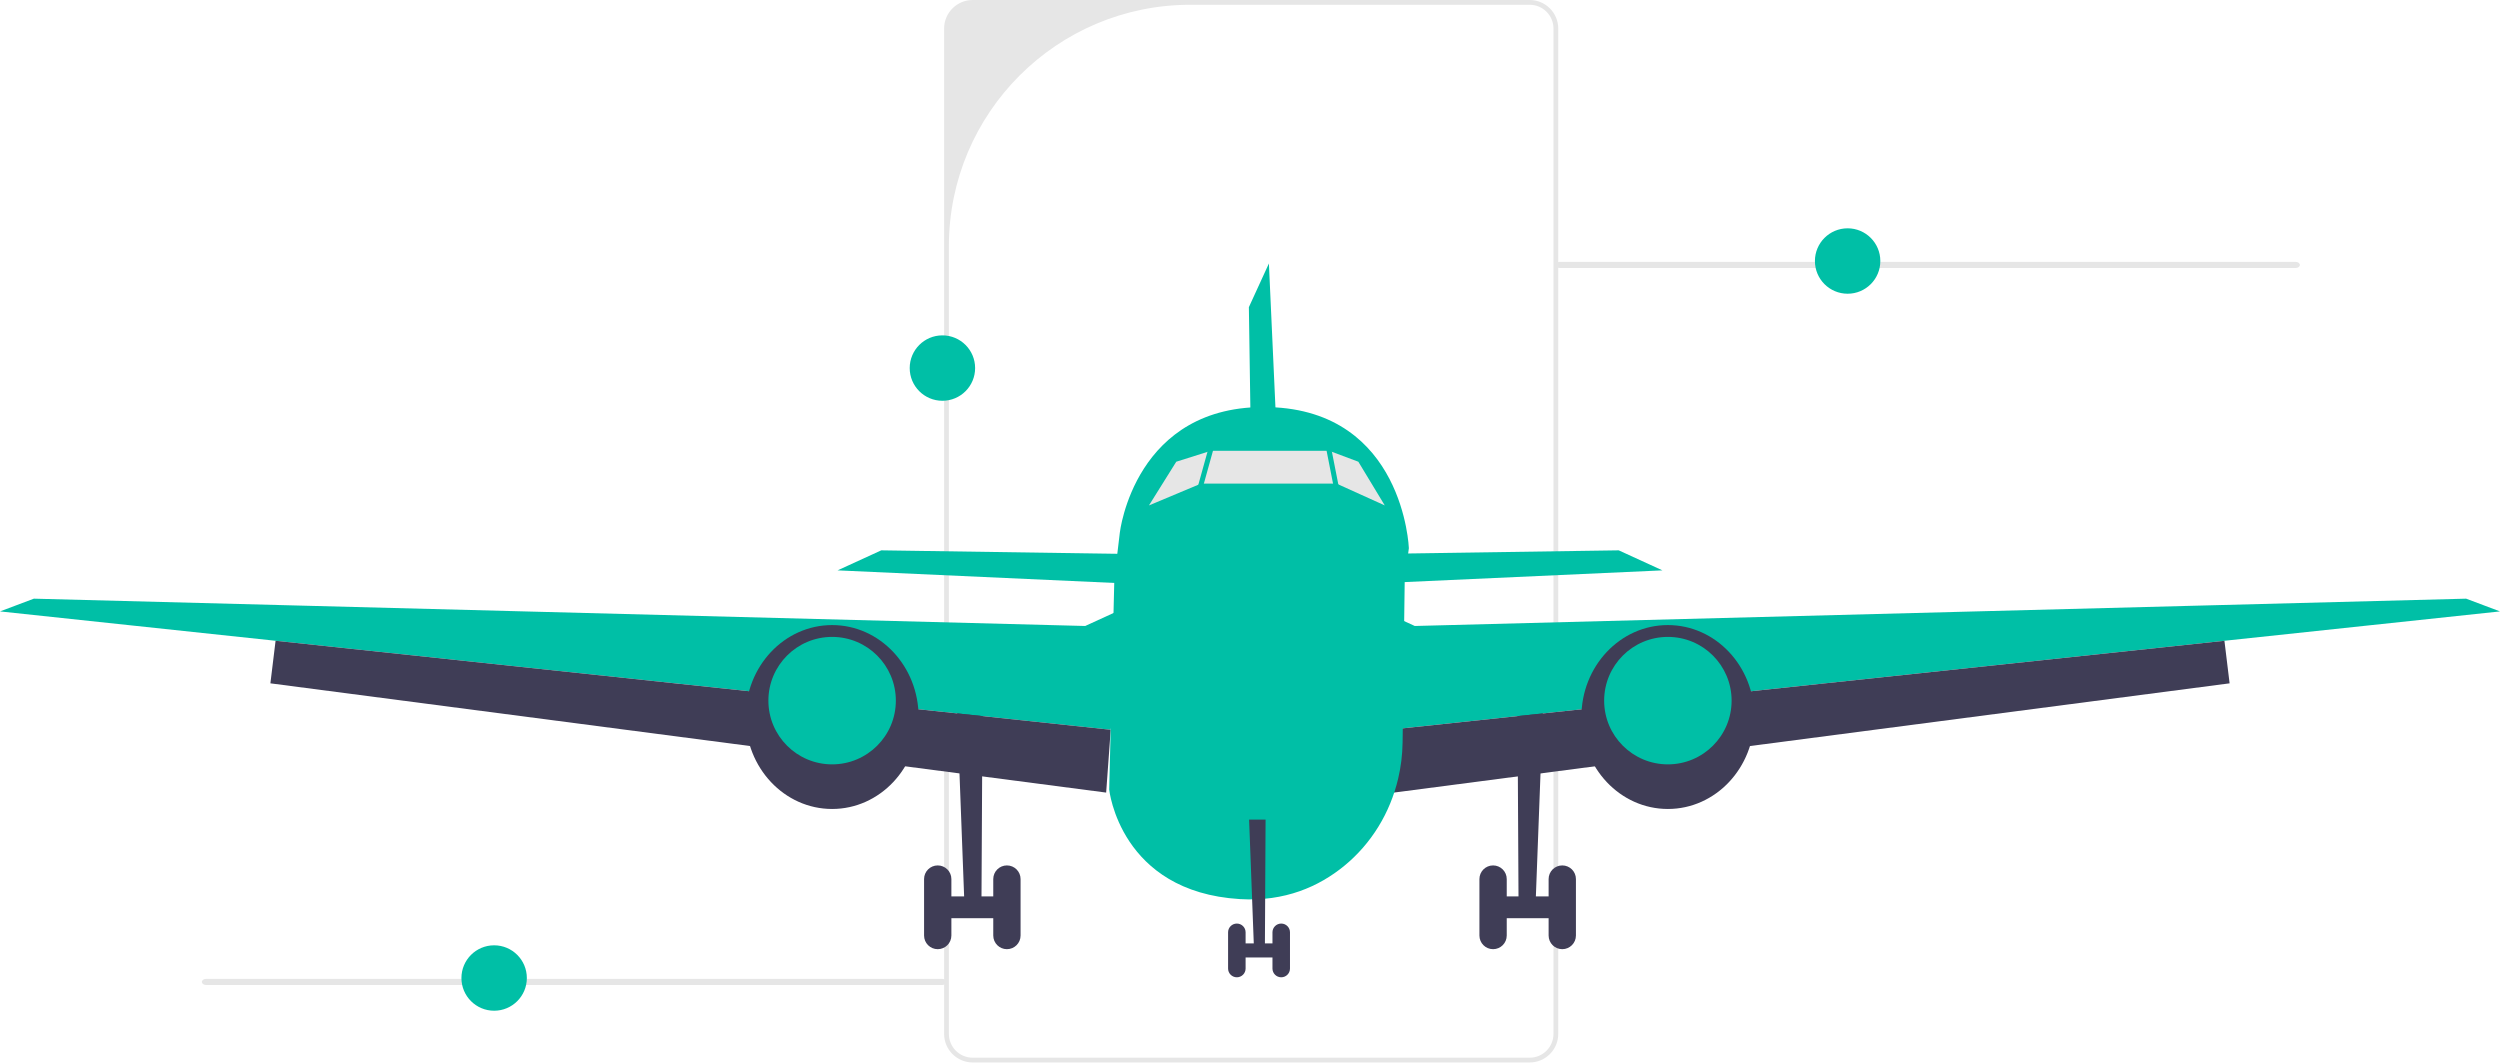
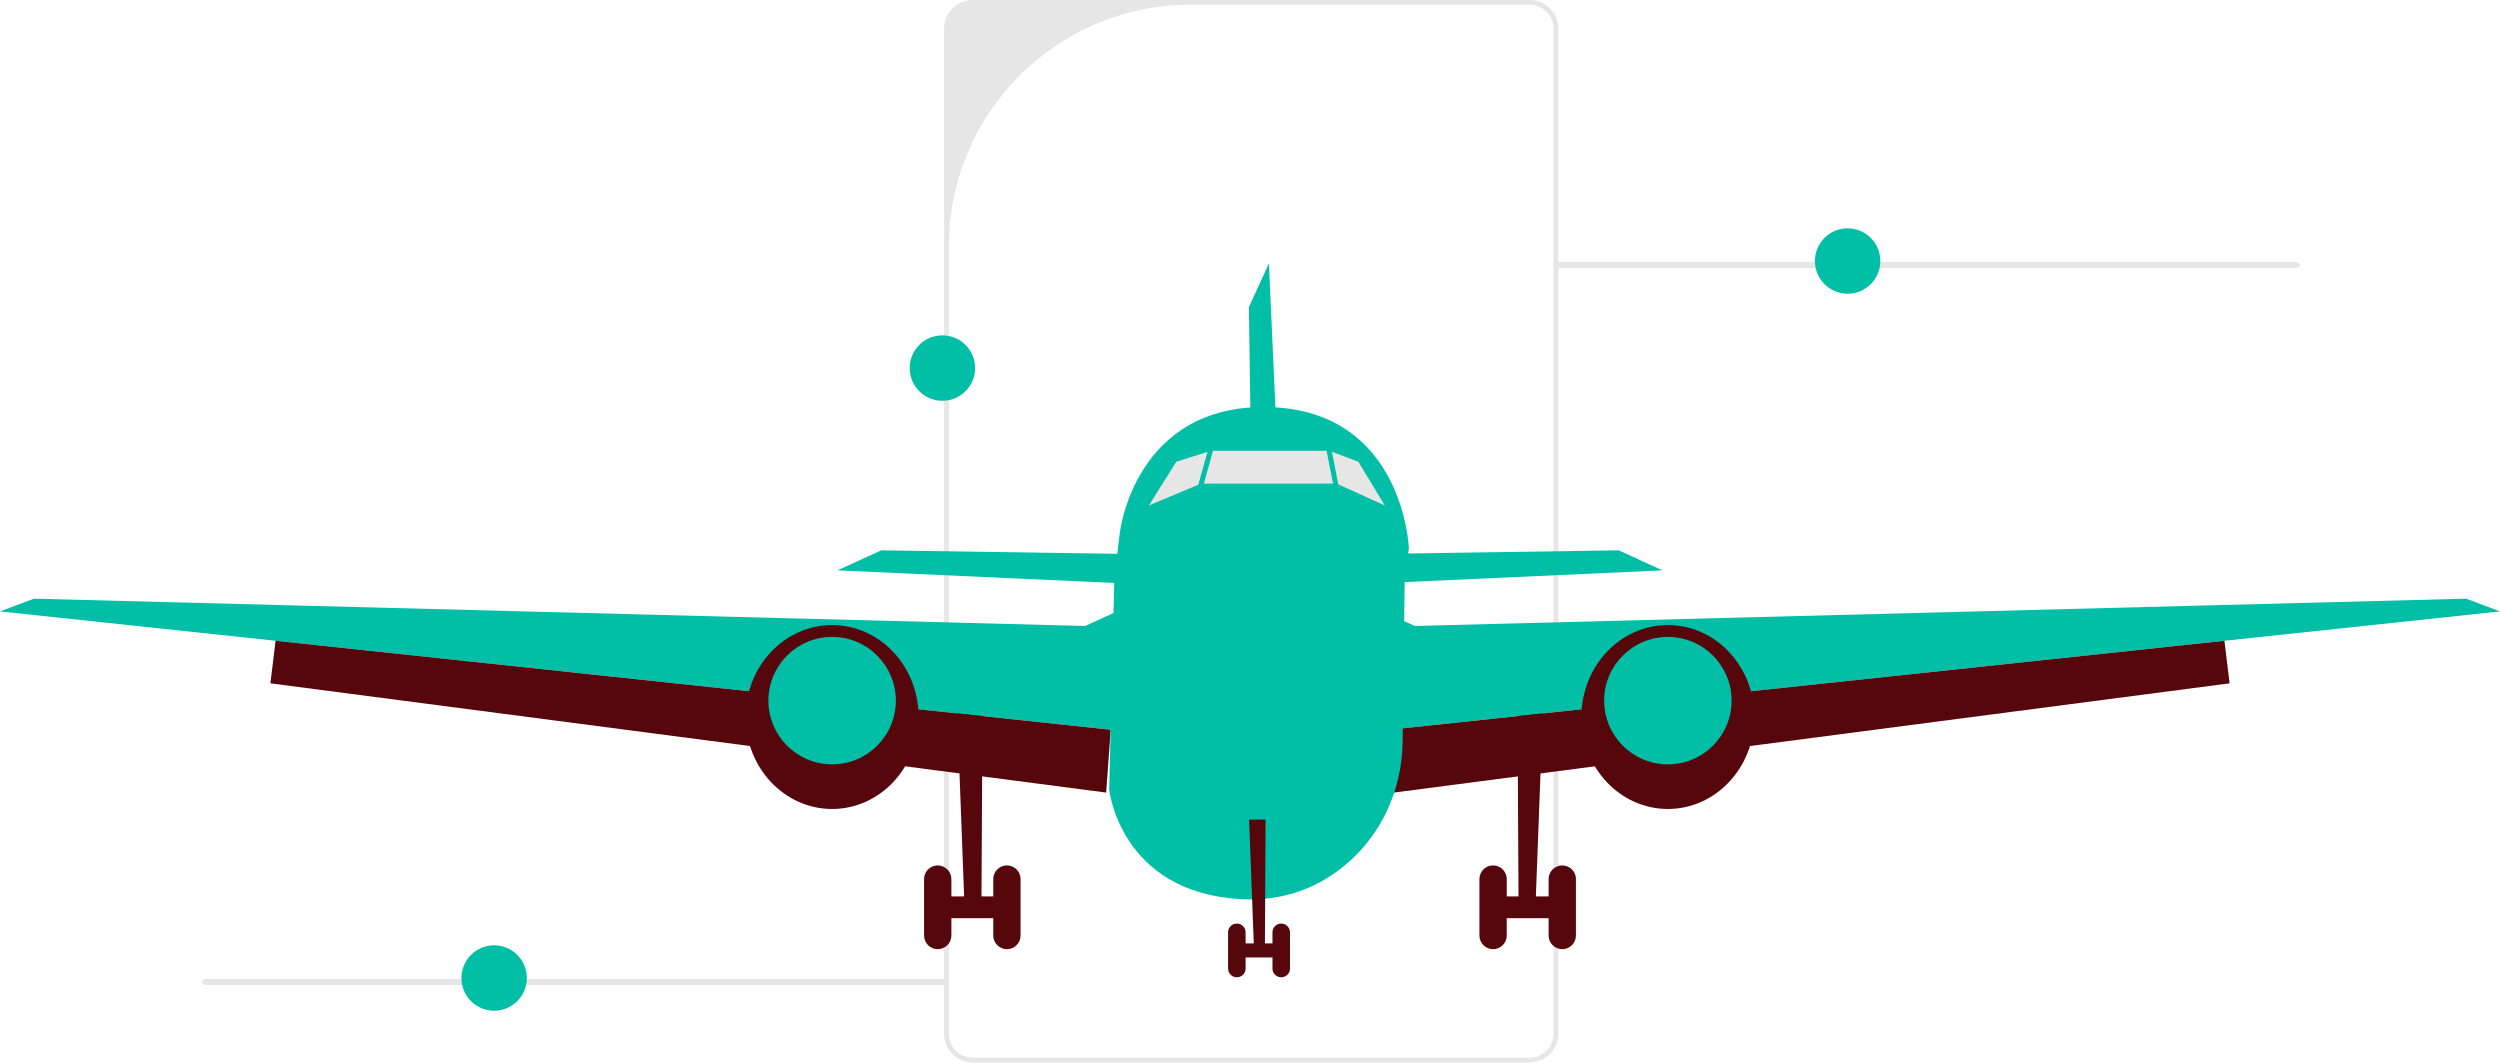
<svg xmlns="http://www.w3.org/2000/svg" width="993.73" height="422.322" viewBox="0 0 993.73 422.322">
  <path d="M608.038,422.322h-221.408c-6.261,0-11.355-5.094-11.355-11.355V11.355c0-6.261,5.094-11.355,11.355-11.355h221.408c6.261,0,11.355,5.094,11.355,11.355V410.967c0,6.261-5.094,11.355-11.355,11.355ZM473.168,1.896c-53.018,0-95.997,42.979-95.997,95.997V410.967c0,5.224,4.235,9.459,9.459,9.459h221.408c5.224,0,9.459-4.235,9.459-9.459V11.355c0-5.224-4.235-9.459-9.459-9.459h-134.87Z" fill="#e6e6e6" />
  <path d="M618.244,105.309c0,.677,.759,1.22,1.704,1.22h292.523c.945,0,1.704-.543,1.704-1.22,0-.677-.759-1.22-1.704-1.22h-292.523c-.945,0-1.704,.544-1.704,1.22h0Z" fill="#e6e6e6" />
-   <polygon points="380.339 279.582 383.234 356.301 376.187 356.301 376.187 364.986 395.883 364.986 395.883 356.301 390.138 356.301 390.548 279.582 380.339 279.582" fill="#3f3d56" />
-   <path d="M372.739,343.997h-0c2.998,0,5.428,2.43,5.428,5.428v22.437c0,2.998-2.43,5.428-5.428,5.428h0c-2.998,0-5.428-2.43-5.428-5.428v-22.437c0-2.998,2.43-5.428,5.428-5.428Z" fill="#3f3d56" />
-   <path d="M400.242,343.997h-0c2.998,0,5.428,2.43,5.428,5.428v22.437c0,2.998-2.43,5.428-5.428,5.428h0c-2.998,0-5.428-2.43-5.428-5.428v-22.437c0-2.998,2.43-5.428,5.428-5.428Z" fill="#3f3d56" />
+   <polygon points="380.339 279.582 383.234 356.301 376.187 356.301 376.187 364.986 395.883 364.986 395.883 356.301 390.138 356.301 390.548 279.582 380.339 279.582" fill="#56070C" />
+   <path d="M372.739,343.997h-0c2.998,0,5.428,2.43,5.428,5.428v22.437c0,2.998-2.43,5.428-5.428,5.428h0c-2.998,0-5.428-2.43-5.428-5.428v-22.437c0-2.998,2.43-5.428,5.428-5.428Z" fill="#56070C" />
+   <path d="M400.242,343.997h-0c2.998,0,5.428,2.43,5.428,5.428v22.437c0,2.998-2.43,5.428-5.428,5.428h0c-2.998,0-5.428-2.43-5.428-5.428v-22.437c0-2.998,2.43-5.428,5.428-5.428Z" fill="#56070C" />
  <polygon points="444.392 231.781 332.932 226.715 350.303 218.754 448.011 220.201 444.392 231.781" fill="#00bfa6" />
  <polygon points="0 243.032 13.461 237.965 431.364 248.822 448.735 240.86 441.497 290.076 109.538 254.704 0 243.032" fill="#00bfa6" />
-   <polygon points="107.479 271.62 109.538 254.704 441.497 290.076 439.688 315.046 107.479 271.62" fill="#3f3d56" />
-   <ellipse cx="330.761" cy="285.01" rx="34.379" ry="36.55" fill="#3f3d56" />
+   <polygon points="107.479 271.62 109.538 254.704 441.497 290.076 439.688 315.046 107.479 271.62" fill="#56070C" />
+   <ellipse cx="330.761" cy="285.01" rx="34.379" ry="36.55" fill="#56070C" />
  <circle cx="330.761" cy="278.496" r="25.332" fill="#00bfa6" />
-   <polygon points="613.391 279.582 610.496 356.301 617.543 356.301 617.543 364.986 597.848 364.986 597.848 356.301 603.592 356.301 603.182 279.582 613.391 279.582" fill="#3f3d56" />
-   <rect x="615.563" y="343.997" width="10.857" height="33.293" rx="5.428" ry="5.428" fill="#3f3d56" />
-   <rect x="588.06" y="343.997" width="10.857" height="33.293" rx="5.428" ry="5.428" fill="#3f3d56" />
+   <polygon points="613.391 279.582 610.496 356.301 617.543 356.301 617.543 364.986 597.848 364.986 597.848 356.301 603.592 356.301 603.182 279.582 613.391 279.582" fill="#56070C" />
+   <rect x="615.563" y="343.997" width="10.857" height="33.293" rx="5.428" ry="5.428" fill="#56070C" />
+   <rect x="588.06" y="343.997" width="10.857" height="33.293" rx="5.428" ry="5.428" fill="#56070C" />
  <polygon points="549.338 231.781 660.798 226.715 643.428 218.754 545.719 220.201 549.338 231.781" fill="#00bfa6" />
  <polygon points="509.444 216.188 504.378 104.728 496.416 122.099 497.864 219.807 509.444 216.188" fill="#00bfa6" />
  <polygon points="993.73 243.032 980.269 237.965 562.366 248.822 544.996 240.86 552.233 290.076 884.192 254.704 993.73 243.032" fill="#00bfa6" />
-   <polygon points="886.251 271.62 884.192 254.704 552.233 290.076 554.043 315.046 886.251 271.62" fill="#3f3d56" />
-   <ellipse cx="662.969" cy="285.01" rx="34.379" ry="36.55" fill="#3f3d56" />
+   <polygon points="886.251 271.62 884.192 254.704 552.233 290.076 554.043 315.046 886.251 271.62" fill="#56070C" />
+   <ellipse cx="662.969" cy="285.01" rx="34.379" ry="36.55" fill="#56070C" />
  <circle cx="662.969" cy="278.496" r="25.332" fill="#00bfa6" />
  <path d="M560.014,217.897l-1.643,12.106-.854,65.168c-.065,4.849-.651,9.641-1.752,14.287-3.17,13.534-10.574,25.846-21.51,34.77-9.923,8.106-23.457,14.244-41.37,13.158-47.769-2.895-51.988-43.549-51.988-43.549l1.802-73.723,.246-10.111,2.171-18.244s5.79-51.387,59.349-49.94c53.559,1.448,55.549,56.077,55.549,56.077Z" fill="#00bfa6" />
  <polygon points="456.696 200.903 467.553 183.533 481.304 179.19 528.349 179.19 539.929 183.533 550.438 200.903 531.244 192.218 477.4 192.218 456.696 200.903" fill="#e6e6e6" />
  <g>
-     <polygon points="496.509 325.785 498.366 375.001 493.846 375.001 493.846 380.573 506.48 380.573 506.48 375.001 502.795 375.001 503.058 325.785 496.509 325.785" fill="#3f3d56" />
-     <path d="M491.634,367.108h0c1.923,0,3.482,1.559,3.482,3.482v14.393c0,1.923-1.559,3.482-3.482,3.482h0c-1.923,0-3.482-1.559-3.482-3.482v-14.393c0-1.923,1.559-3.482,3.482-3.482Z" fill="#3f3d56" />
-     <path d="M509.277,367.108h0c1.923,0,3.482,1.559,3.482,3.482v14.393c0,1.923-1.559,3.482-3.482,3.482h0c-1.923,0-3.482-1.559-3.482-3.482v-14.393c0-1.923,1.559-3.482,3.482-3.482Z" fill="#3f3d56" />
+     <polygon points="496.509 325.785 498.366 375.001 493.846 375.001 493.846 380.573 506.48 380.573 506.48 375.001 502.795 375.001 503.058 325.785 496.509 325.785" fill="#56070C" />
+     <path d="M491.634,367.108h0c1.923,0,3.482,1.559,3.482,3.482v14.393c0,1.923-1.559,3.482-3.482,3.482h0c-1.923,0-3.482-1.559-3.482-3.482v-14.393c0-1.923,1.559-3.482,3.482-3.482Z" fill="#56070C" />
+     <path d="M509.277,367.108h0c1.923,0,3.482,1.559,3.482,3.482v14.393c0,1.923-1.559,3.482-3.482,3.482h0c-1.923,0-3.482-1.559-3.482-3.482v-14.393c0-1.923,1.559-3.482,3.482-3.482Z" fill="#56070C" />
  </g>
  <rect x="460.318" y="185.79" width="37.363" height="2" transform="translate(170.8337 598.33) rotate(-74.47739)" fill="#00bfa6" />
  <rect x="530" y="174.108" width="2" height="37.363" transform="translate(-27.20847 106.0012) rotate(-11.11698)" fill="#00bfa6" />
  <circle cx="734.416" cy="103.754" r="13" fill="#00bfa6" />
  <circle cx="374.602" cy="146.306" r="13" fill="#00bfa6" />
  <path d="M80.244,390.309c0,.677,.759,1.22,1.704,1.22H374.471c.945,0,1.704-.543,1.704-1.22,0-.677-.759-1.22-1.704-1.22H81.948c-.945,0-1.704,.544-1.704,1.22Z" fill="#e6e6e6" />
  <circle cx="196.416" cy="388.754" r="13" fill="#00bfa6" />
</svg>
